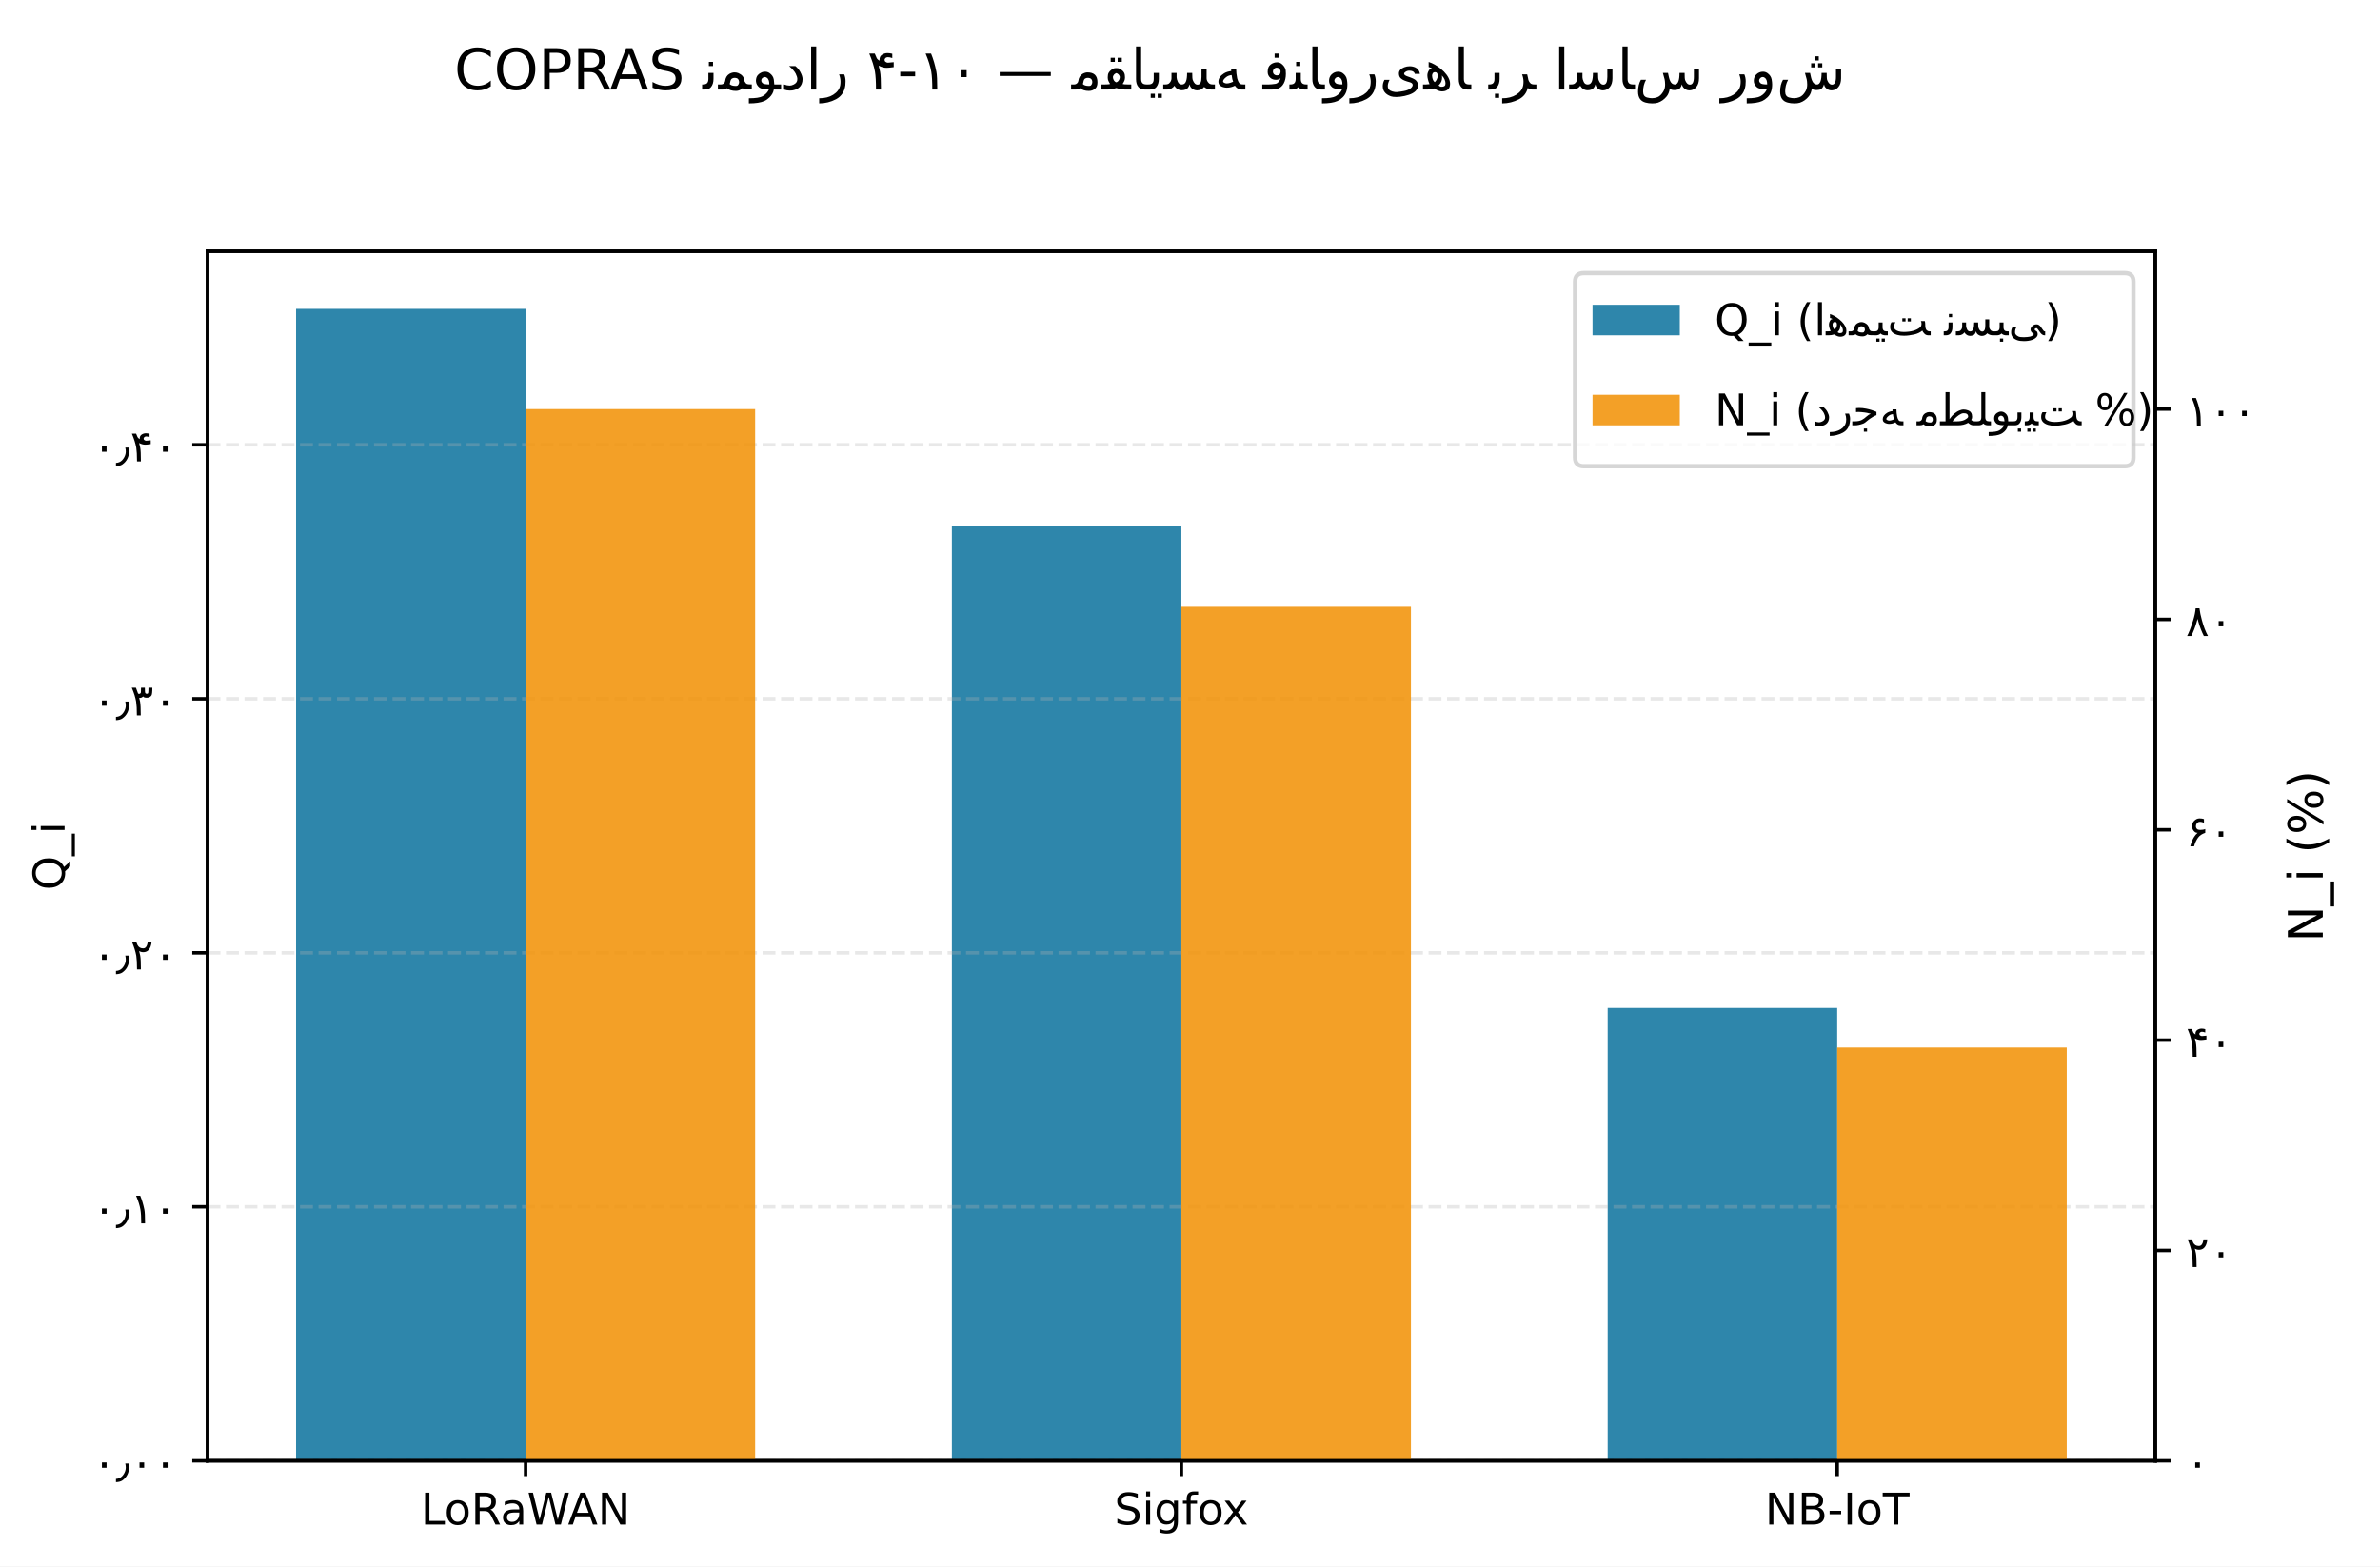
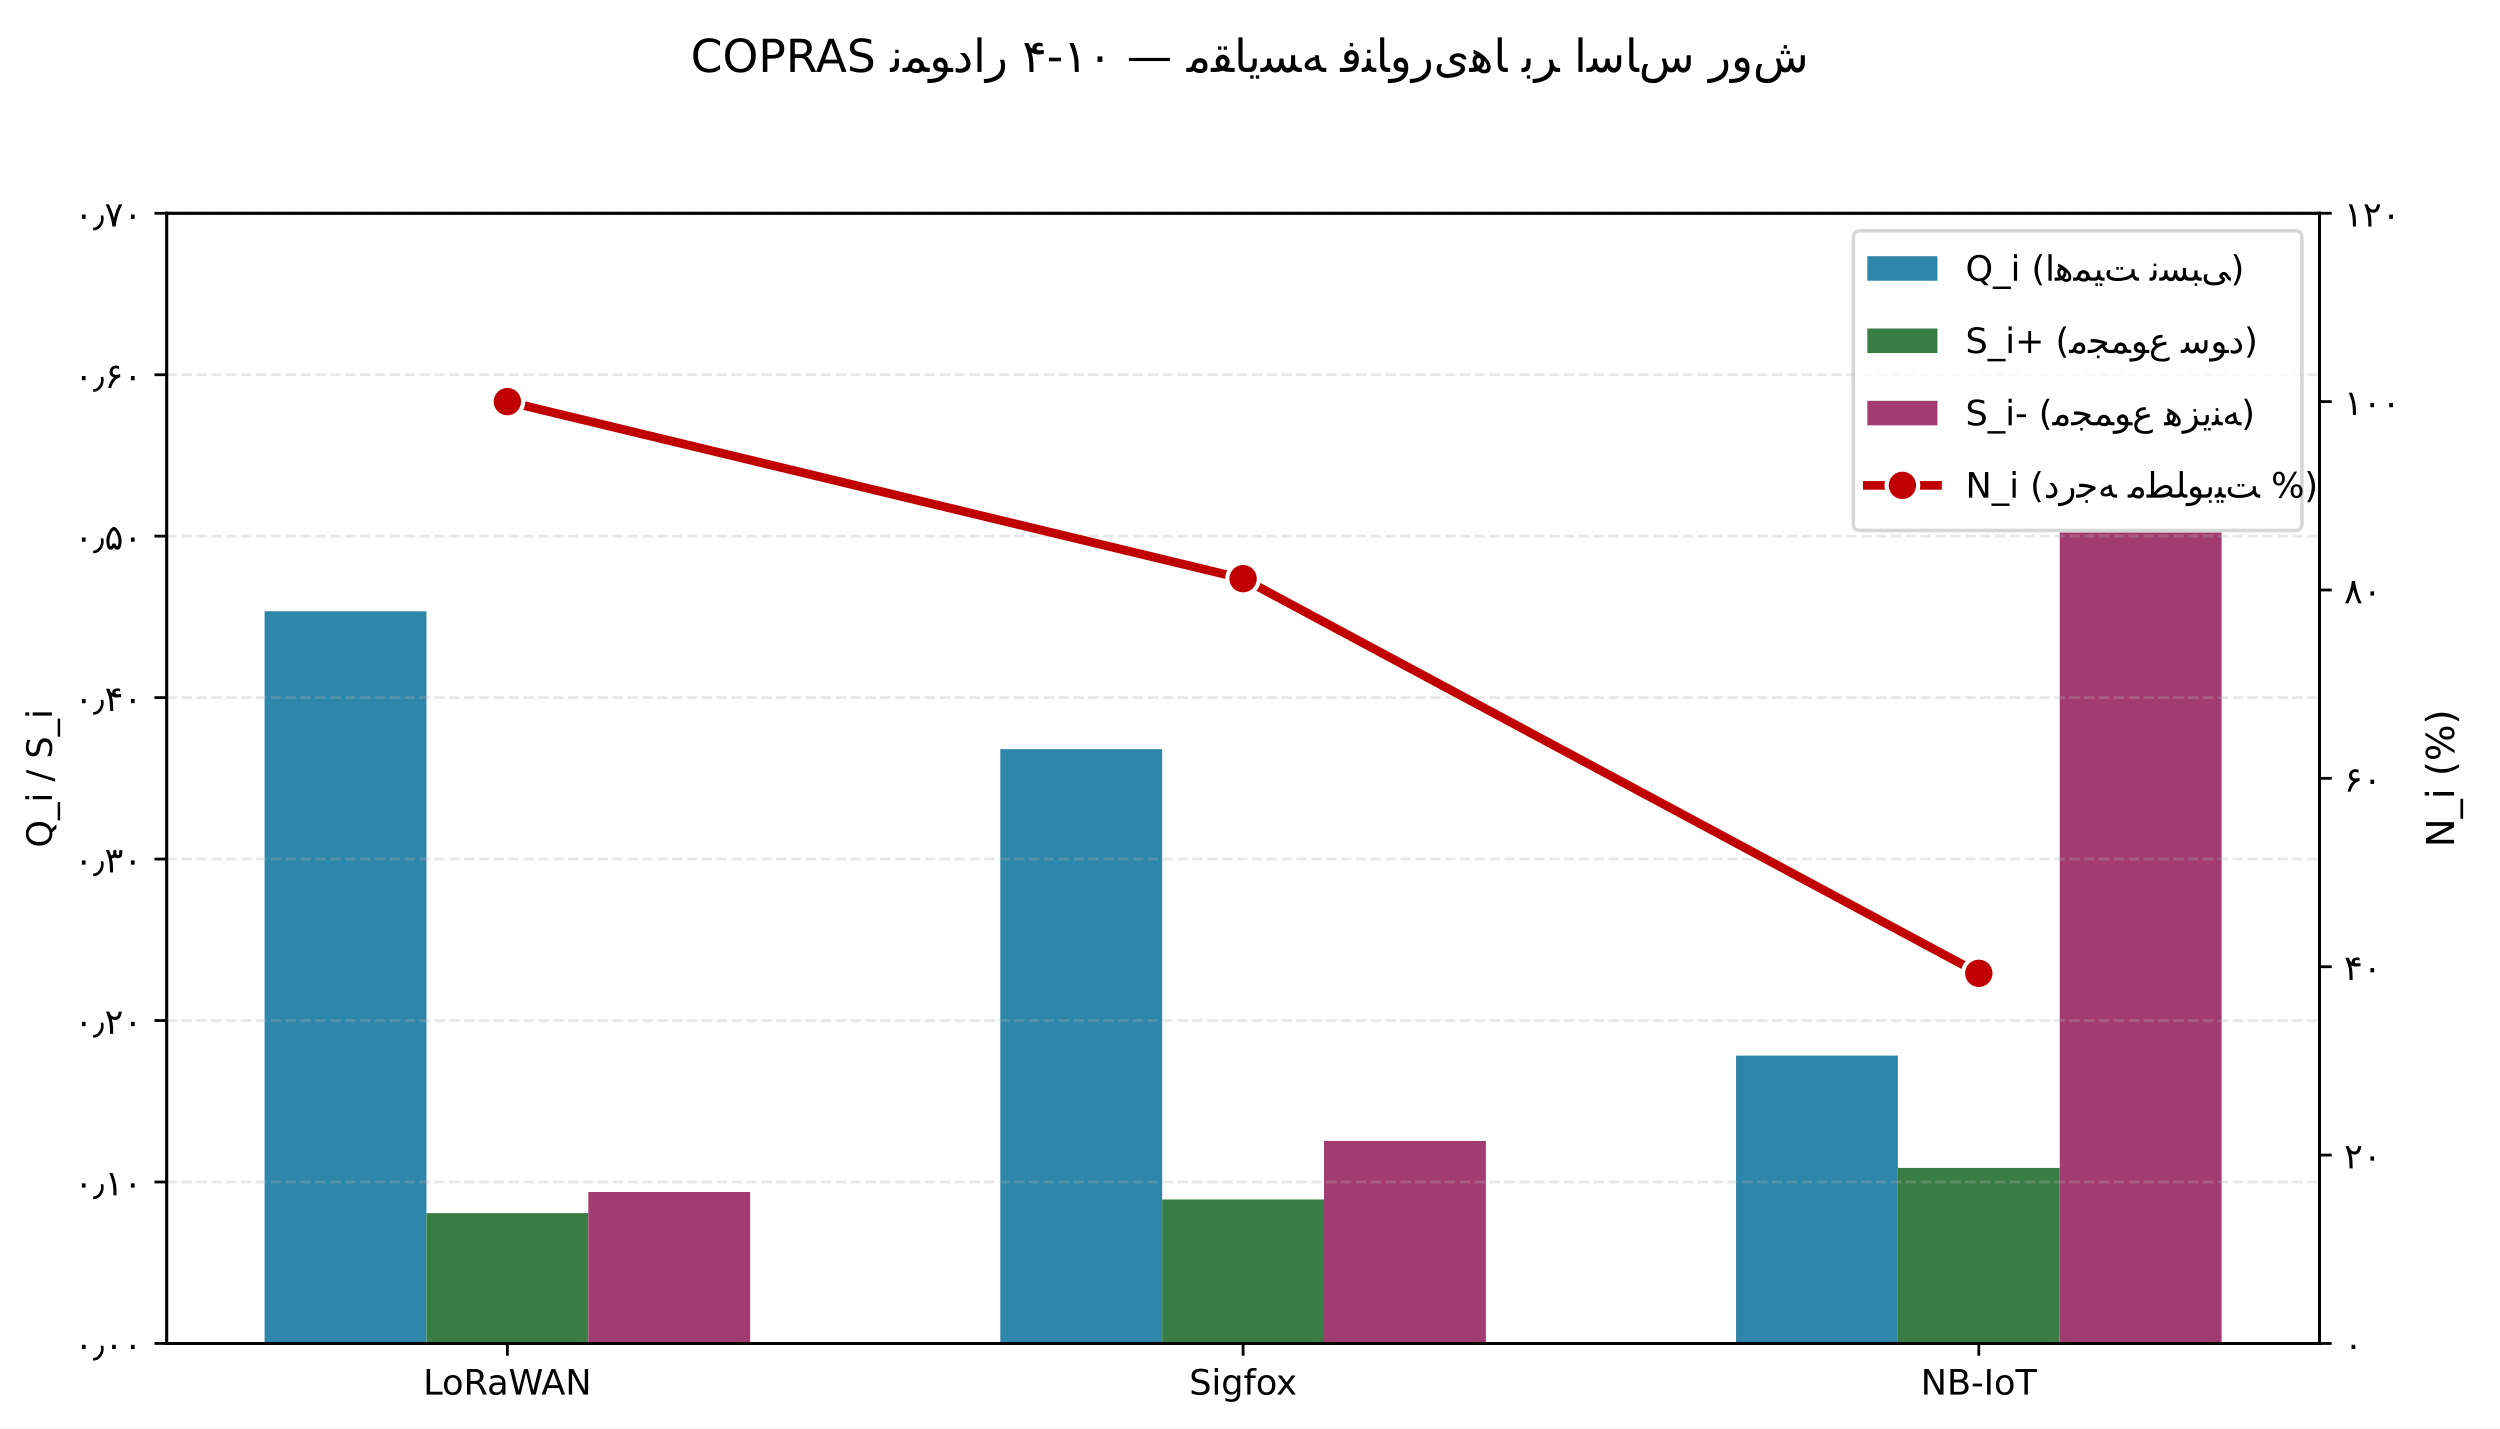
- <svg xmlns="http://www.w3.org/2000/svg" xmlns:xlink="http://www.w3.org/1999/xlink" width="545.466pt" height="359.001pt" viewBox="0 0 545.466 359.001" version="1.1">
+ <svg xmlns="http://www.w3.org/2000/svg" xmlns:xlink="http://www.w3.org/1999/xlink" width="713.157pt" height="407.438pt" viewBox="0 0 713.157 407.438" version="1.1">
  <defs>
    <style type="text/css">*{stroke-linejoin: round; stroke-linecap: butt}</style>
  </defs>
  <g id="figure_1">
    <g id="patch_1">
-       <path d="M 0 359.001  L 545.466 359.001  L 545.466 0  L 0 0  z " style="fill: #ffffff" />
+       <path d="M 0 407.438  L 713.157 407.438  L 713.157 -0  L 0 -0  z " style="fill: #ffffff" />
    </g>
    <g id="axes_1">
      <g id="patch_2">
-         <path d="M 47.563 334.8  L 493.963 334.8  L 493.963 57.6  L 47.563 57.6  z " style="fill: #ffffff" />
+         <path d="M 47.563 383.238  L 661.653 383.238  L 661.653 60.831  L 47.563 60.831  z " style="fill: #ffffff" />
      </g>
      <g id="patch_3">
-         <path d="M 67.854 334.8  L 120.46 334.8  L 120.46 70.8  L 67.854 70.8  z " clip-path="url(#p0ad37ab1f9)" style="fill: #2e86ab" />
+         <path d="M 75.476 383.238  L 121.649 383.238  L 121.649 174.364  L 75.476 174.364  z " clip-path="url(#p170dbb117c)" style="fill: #2e86ab" />
      </g>
      <g id="patch_4">
-         <path d="M 218.157 334.8  L 270.763 334.8  L 270.763 120.515  L 218.157 120.515  z " clip-path="url(#p0ad37ab1f9)" style="fill: #2e86ab" />
+         <path d="M 285.35 383.238  L 331.522 383.238  L 331.522 213.698  L 285.35 213.698  z " clip-path="url(#p170dbb117c)" style="fill: #2e86ab" />
      </g>
      <g id="patch_5">
-         <path d="M 368.46 334.8  L 421.066 334.8  L 421.066 231.005  L 368.46 231.005  z " clip-path="url(#p0ad37ab1f9)" style="fill: #2e86ab" />
+         <path d="M 495.224 383.238  L 541.396 383.238  L 541.396 301.116  L 495.224 301.116  z " clip-path="url(#p170dbb117c)" style="fill: #2e86ab" />
+       </g>
+       <g id="patch_6">
+         <path d="M 121.649 383.238  L 167.821 383.238  L 167.821 346.069  L 121.649 346.069  z " clip-path="url(#p170dbb117c)" style="fill: #3a7d44" />
+       </g>
+       <g id="patch_7">
+         <path d="M 331.522 383.238  L 377.694 383.238  L 377.694 342.154  L 331.522 342.154  z " clip-path="url(#p170dbb117c)" style="fill: #3a7d44" />
+       </g>
+       <g id="patch_8">
+         <path d="M 541.396 383.238  L 587.568 383.238  L 587.568 333.173  L 541.396 333.173  z " clip-path="url(#p170dbb117c)" style="fill: #3a7d44" />
+       </g>
+       <g id="patch_9">
+         <path d="M 167.821 383.238  L 213.993 383.238  L 213.993 340.035  L 167.821 340.035  z " clip-path="url(#p170dbb117c)" style="fill: #a23b72" />
+       </g>
+       <g id="patch_10">
+         <path d="M 377.694 383.238  L 423.867 383.238  L 423.867 325.481  L 377.694 325.481  z " clip-path="url(#p170dbb117c)" style="fill: #a23b72" />
+       </g>
+       <g id="patch_11">
+         <path d="M 587.568 383.238  L 633.74 383.238  L 633.74 151.888  L 587.568 151.888  z " clip-path="url(#p170dbb117c)" style="fill: #a23b72" />
      </g>
      <g id="matplotlib.axis_1">
        <g id="xtick_1">
          <g id="line2d_1">
            <defs>
-               <path id="m6c20ea7bba" d="M 0 0  L 0 3.5  " style="stroke: #000000; stroke-width: 0.8" />
+               <path id="m6ad56175f7" d="M 0 0  L 0 3.5  " style="stroke: #000000; stroke-width: 0.8" />
            </defs>
            <g>
-               <use xlink:href="#m6c20ea7bba" x="120.46" y="334.8" style="stroke: #000000; stroke-width: 0.8" />
+               <use xlink:href="#m6ad56175f7" x="144.735" y="383.238" style="stroke: #000000; stroke-width: 0.8" />
            </g>
          </g>
          <g id="text_1">
-             <text style="font-size: 10px; font-family: 'DejaVu Sans'; text-anchor: middle" x="120.46" y="349.398" transform="rotate(-0 120.4603 349.3977)">LoRaWAN</text>
+             <text style="font-size: 10px; font-family: 'DejaVu Sans'; text-anchor: middle" x="144.735" y="397.835" transform="rotate(-0 144.7348 397.8353)">LoRaWAN</text>
          </g>
        </g>
        <g id="xtick_2">
          <g id="line2d_2">
            <g>
-               <use xlink:href="#m6c20ea7bba" x="270.763" y="334.8" style="stroke: #000000; stroke-width: 0.8" />
+               <use xlink:href="#m6ad56175f7" x="354.608" y="383.238" style="stroke: #000000; stroke-width: 0.8" />
            </g>
          </g>
          <g id="text_2">
-             <text style="font-size: 10px; font-family: 'DejaVu Sans'; text-anchor: middle" x="270.763" y="349.398" transform="rotate(-0 270.7633 349.3984)">Sigfox</text>
+             <text style="font-size: 10px; font-family: 'DejaVu Sans'; text-anchor: middle" x="354.608" y="397.836" transform="rotate(-0 354.6084 397.8361)">Sigfox</text>
          </g>
        </g>
        <g id="xtick_3">
          <g id="line2d_3">
            <g>
-               <use xlink:href="#m6c20ea7bba" x="421.066" y="334.8" style="stroke: #000000; stroke-width: 0.8" />
+               <use xlink:href="#m6ad56175f7" x="564.482" y="383.238" style="stroke: #000000; stroke-width: 0.8" />
            </g>
          </g>
          <g id="text_3">
-             <text style="font-size: 10px; font-family: 'DejaVu Sans'; text-anchor: middle" x="421.066" y="349.398" transform="rotate(-0 421.0663 349.3977)">NB-IoT</text>
+             <text style="font-size: 10px; font-family: 'DejaVu Sans'; text-anchor: middle" x="564.482" y="397.835" transform="rotate(-0 564.482 397.8353)">NB-IoT</text>
          </g>
        </g>
      </g>
      <g id="matplotlib.axis_2">
        <g id="ytick_1">
          <g id="line2d_4">
-             <path d="M 47.563 334.8  L 493.963 334.8  " clip-path="url(#p0ad37ab1f9)" style="fill: none; stroke-dasharray: 2.96,1.28; stroke-dashoffset: 0; stroke: #b0b0b0; stroke-opacity: 0.3; stroke-width: 0.8" />
+             <path d="M 47.563 383.238  L 661.653 383.238  " clip-path="url(#p170dbb117c)" style="fill: none; stroke-dasharray: 2.96,1.28; stroke-dashoffset: 0; stroke: #b0b0b0; stroke-opacity: 0.3; stroke-width: 0.8" />
          </g>
          <g id="line2d_5">
            <defs>
-               <path id="mfb98ba378c" d="M 0 0  L -3.5 0  " style="stroke: #000000; stroke-width: 0.8" />
+               <path id="m6b58e3b398" d="M 0 0  L -3.5 0  " style="stroke: #000000; stroke-width: 0.8" />
            </defs>
            <g>
-               <use xlink:href="#mfb98ba378c" x="47.563" y="334.8" style="stroke: #000000; stroke-width: 0.8" />
+               <use xlink:href="#m6b58e3b398" x="47.563" y="383.238" style="stroke: #000000; stroke-width: 0.8" />
            </g>
          </g>
          <g id="text_4">
-             <text style="font-size: 10px; font-family: 'DejaVu Sans'; text-anchor: end" x="40.563" y="338.599" transform="rotate(-0 40.56328 338.5988)">۰٫۰۰</text>
+             <text style="font-size: 10px; font-family: 'DejaVu Sans'; text-anchor: end" x="40.563" y="387.036" transform="rotate(-0 40.56328 387.0365)">۰٫۰۰</text>
          </g>
        </g>
        <g id="ytick_2">
          <g id="line2d_6">
-             <path d="M 47.563 276.586  L 493.963 276.586  " clip-path="url(#p0ad37ab1f9)" style="fill: none; stroke-dasharray: 2.96,1.28; stroke-dashoffset: 0; stroke: #b0b0b0; stroke-opacity: 0.3; stroke-width: 0.8" />
+             <path d="M 47.563 337.18  L 661.653 337.18  " clip-path="url(#p170dbb117c)" style="fill: none; stroke-dasharray: 2.96,1.28; stroke-dashoffset: 0; stroke: #b0b0b0; stroke-opacity: 0.3; stroke-width: 0.8" />
          </g>
          <g id="line2d_7">
            <g>
-               <use xlink:href="#mfb98ba378c" x="47.563" y="276.586" style="stroke: #000000; stroke-width: 0.8" />
+               <use xlink:href="#m6b58e3b398" x="47.563" y="337.18" style="stroke: #000000; stroke-width: 0.8" />
            </g>
          </g>
          <g id="text_5">
-             <text style="font-size: 10px; font-family: 'DejaVu Sans'; text-anchor: end" x="40.563" y="280.385" transform="rotate(-0 40.56328 280.3849)">۰٫۱۰</text>
+             <text style="font-size: 10px; font-family: 'DejaVu Sans'; text-anchor: end" x="40.563" y="340.978" transform="rotate(-0 40.56328 340.9784)">۰٫۱۰</text>
          </g>
        </g>
        <g id="ytick_3">
          <g id="line2d_8">
-             <path d="M 47.563 218.372  L 493.963 218.372  " clip-path="url(#p0ad37ab1f9)" style="fill: none; stroke-dasharray: 2.96,1.28; stroke-dashoffset: 0; stroke: #b0b0b0; stroke-opacity: 0.3; stroke-width: 0.8" />
+             <path d="M 47.563 291.122  L 661.653 291.122  " clip-path="url(#p170dbb117c)" style="fill: none; stroke-dasharray: 2.96,1.28; stroke-dashoffset: 0; stroke: #b0b0b0; stroke-opacity: 0.3; stroke-width: 0.8" />
          </g>
          <g id="line2d_9">
            <g>
-               <use xlink:href="#mfb98ba378c" x="47.563" y="218.372" style="stroke: #000000; stroke-width: 0.8" />
+               <use xlink:href="#m6b58e3b398" x="47.563" y="291.122" style="stroke: #000000; stroke-width: 0.8" />
            </g>
          </g>
          <g id="text_6">
-             <text style="font-size: 10px; font-family: 'DejaVu Sans'; text-anchor: end" x="40.563" y="222.171" transform="rotate(-0 40.56328 222.171)">۰٫۲۰</text>
+             <text style="font-size: 10px; font-family: 'DejaVu Sans'; text-anchor: end" x="40.563" y="294.92" transform="rotate(-0 40.56328 294.9204)">۰٫۲۰</text>
          </g>
        </g>
        <g id="ytick_4">
          <g id="line2d_10">
-             <path d="M 47.563 160.158  L 493.963 160.158  " clip-path="url(#p0ad37ab1f9)" style="fill: none; stroke-dasharray: 2.96,1.28; stroke-dashoffset: 0; stroke: #b0b0b0; stroke-opacity: 0.3; stroke-width: 0.8" />
+             <path d="M 47.563 245.064  L 661.653 245.064  " clip-path="url(#p170dbb117c)" style="fill: none; stroke-dasharray: 2.96,1.28; stroke-dashoffset: 0; stroke: #b0b0b0; stroke-opacity: 0.3; stroke-width: 0.8" />
          </g>
          <g id="line2d_11">
            <g>
-               <use xlink:href="#mfb98ba378c" x="47.563" y="160.158" style="stroke: #000000; stroke-width: 0.8" />
+               <use xlink:href="#m6b58e3b398" x="47.563" y="245.064" style="stroke: #000000; stroke-width: 0.8" />
            </g>
          </g>
          <g id="text_7">
-             <text style="font-size: 10px; font-family: 'DejaVu Sans'; text-anchor: end" x="40.563" y="163.957" transform="rotate(-0 40.56328 163.9572)">۰٫۳۰</text>
+             <text style="font-size: 10px; font-family: 'DejaVu Sans'; text-anchor: end" x="40.563" y="248.862" transform="rotate(-0 40.56328 248.8623)">۰٫۳۰</text>
          </g>
        </g>
        <g id="ytick_5">
          <g id="line2d_12">
-             <path d="M 47.563 101.944  L 493.963 101.944  " clip-path="url(#p0ad37ab1f9)" style="fill: none; stroke-dasharray: 2.96,1.28; stroke-dashoffset: 0; stroke: #b0b0b0; stroke-opacity: 0.3; stroke-width: 0.8" />
+             <path d="M 47.563 199.005  L 661.653 199.005  " clip-path="url(#p170dbb117c)" style="fill: none; stroke-dasharray: 2.96,1.28; stroke-dashoffset: 0; stroke: #b0b0b0; stroke-opacity: 0.3; stroke-width: 0.8" />
          </g>
          <g id="line2d_13">
            <g>
-               <use xlink:href="#mfb98ba378c" x="47.563" y="101.944" style="stroke: #000000; stroke-width: 0.8" />
+               <use xlink:href="#m6b58e3b398" x="47.563" y="199.005" style="stroke: #000000; stroke-width: 0.8" />
            </g>
          </g>
          <g id="text_8">
-             <text style="font-size: 10px; font-family: 'DejaVu Sans'; text-anchor: end" x="40.563" y="105.743" transform="rotate(-0 40.56328 105.7433)">۰٫۴۰</text>
-           </g>
-         </g>
-         <g id="text_9">
-           <text style="font-size: 10px; font-family: 'DejaVu Sans'; text-anchor: middle" x="14.798" y="196.2" transform="rotate(-90 14.79844 196.2)">Q_i</text>
-         </g>
-       </g>
-       <g id="patch_6">
-         <path d="M 47.563 334.8  L 47.563 57.6  " style="fill: none; stroke: #000000; stroke-width: 0.8; stroke-linejoin: miter; stroke-linecap: square" />
-       </g>
-       <g id="patch_7">
-         <path d="M 493.963 334.8  L 493.963 57.6  " style="fill: none; stroke: #000000; stroke-width: 0.8; stroke-linejoin: miter; stroke-linecap: square" />
-       </g>
-       <g id="patch_8">
-         <path d="M 47.563 334.8  L 493.963 334.8  " style="fill: none; stroke: #000000; stroke-width: 0.8; stroke-linejoin: miter; stroke-linecap: square" />
-       </g>
-       <g id="patch_9">
-         <path d="M 47.563 57.6  L 493.963 57.6  " style="fill: none; stroke: #000000; stroke-width: 0.8; stroke-linejoin: miter; stroke-linecap: square" />
+             <text style="font-size: 10px; font-family: 'DejaVu Sans'; text-anchor: end" x="40.563" y="202.804" transform="rotate(-0 40.56328 202.8043)">۰٫۴۰</text>
+           </g>
+         </g>
+         <g id="ytick_6">
+           <g id="line2d_14">
+             <path d="M 47.563 152.947  L 661.653 152.947  " clip-path="url(#p170dbb117c)" style="fill: none; stroke-dasharray: 2.96,1.28; stroke-dashoffset: 0; stroke: #b0b0b0; stroke-opacity: 0.3; stroke-width: 0.8" />
+           </g>
+           <g id="line2d_15">
+             <g>
+               <use xlink:href="#m6b58e3b398" x="47.563" y="152.947" style="stroke: #000000; stroke-width: 0.8" />
+             </g>
+           </g>
+           <g id="text_9">
+             <text style="font-size: 10px; font-family: 'DejaVu Sans'; text-anchor: end" x="40.563" y="156.746" transform="rotate(-0 40.56328 156.7463)">۰٫۵۰</text>
+           </g>
+         </g>
+         <g id="ytick_7">
+           <g id="line2d_16">
+             <path d="M 47.563 106.889  L 661.653 106.889  " clip-path="url(#p170dbb117c)" style="fill: none; stroke-dasharray: 2.96,1.28; stroke-dashoffset: 0; stroke: #b0b0b0; stroke-opacity: 0.3; stroke-width: 0.8" />
+           </g>
+           <g id="line2d_17">
+             <g>
+               <use xlink:href="#m6b58e3b398" x="47.563" y="106.889" style="stroke: #000000; stroke-width: 0.8" />
+             </g>
+           </g>
+           <g id="text_10">
+             <text style="font-size: 10px; font-family: 'DejaVu Sans'; text-anchor: end" x="40.563" y="110.688" transform="rotate(-0 40.56328 110.6882)">۰٫۶۰</text>
+           </g>
+         </g>
+         <g id="ytick_8">
+           <g id="line2d_18">
+             <path d="M 47.563 60.831  L 661.653 60.831  " clip-path="url(#p170dbb117c)" style="fill: none; stroke-dasharray: 2.96,1.28; stroke-dashoffset: 0; stroke: #b0b0b0; stroke-opacity: 0.3; stroke-width: 0.8" />
+           </g>
+           <g id="line2d_19">
+             <g>
+               <use xlink:href="#m6b58e3b398" x="47.563" y="60.831" style="stroke: #000000; stroke-width: 0.8" />
+             </g>
+           </g>
+           <g id="text_11">
+             <text style="font-size: 10px; font-family: 'DejaVu Sans'; text-anchor: end" x="40.563" y="64.63" transform="rotate(-0 40.56328 64.63016)">۰٫۷۰</text>
+           </g>
+         </g>
+         <g id="text_12">
+           <text style="font-size: 10px; font-family: 'DejaVu Sans'; text-anchor: middle" x="14.798" y="222.034" transform="rotate(-90 14.79844 222.0345)">Q_i / S_i</text>
+         </g>
+       </g>
+       <g id="patch_12">
+         <path d="M 47.563 383.238  L 47.563 60.831  " style="fill: none; stroke: #000000; stroke-width: 0.8; stroke-linejoin: miter; stroke-linecap: square" />
+       </g>
+       <g id="patch_13">
+         <path d="M 661.653 383.238  L 661.653 60.831  " style="fill: none; stroke: #000000; stroke-width: 0.8; stroke-linejoin: miter; stroke-linecap: square" />
+       </g>
+       <g id="patch_14">
+         <path d="M 47.563 383.238  L 661.653 383.238  " style="fill: none; stroke: #000000; stroke-width: 0.8; stroke-linejoin: miter; stroke-linecap: square" />
+       </g>
+       <g id="patch_15">
+         <path d="M 47.563 60.831  L 661.653 60.831  " style="fill: none; stroke: #000000; stroke-width: 0.8; stroke-linejoin: miter; stroke-linecap: square" />
      </g>
      <g id="legend_1">
-         <g id="patch_10">
-           <path d="M 362.991 106.85  L 486.963 106.85  Q 488.963 106.85 488.963 104.85  L 488.963 64.6  Q 488.963 62.6 486.963 62.6  L 362.991 62.6  Q 360.991 62.6 360.991 64.6  L 360.991 104.85  Q 360.991 106.85 362.991 106.85  z " style="fill: #ffffff; opacity: 0.8; stroke: #cccccc; stroke-linejoin: miter" />
-         </g>
-         <g id="patch_11">
-           <path d="M 364.991 76.854  L 384.991 76.854  L 384.991 69.854  L 364.991 69.854  z " style="fill: #2e86ab" />
-         </g>
-         <g id="text_10">
-           <text style="font-size: 10px; font-family: 'DejaVu Sans', 'Bitstream Vera Sans', 'Computer Modern Sans Serif', 'Lucida Grande', 'Verdana', 'Geneva', 'Lucid', 'Arial', 'Helvetica', 'Avant Garde', sans-serif; text-anchor: start" x="392.991" y="76.854" transform="rotate(-0 392.9914 76.85391)">Q_i (ﯽﺒﺴﻧ ﺖﯿﻤﻫﺍ)</text>
-         </g>
-         <g id="patch_12">
-           <path d="M 364.991 97.479  L 384.991 97.479  L 384.991 90.479  L 364.991 90.479  z " style="fill: #f18f01; opacity: 0.85" />
-         </g>
-         <g id="text_11">
-           <text style="font-size: 10px; font-family: 'DejaVu Sans', 'Bitstream Vera Sans', 'Computer Modern Sans Serif', 'Lucida Grande', 'Verdana', 'Geneva', 'Lucid', 'Arial', 'Helvetica', 'Avant Garde', sans-serif; text-anchor: start" x="392.991" y="97.479" transform="rotate(-0 392.9914 97.47891)">N_i (ﺖﯿﺑﻮﻠﻄﻣ ﻪﺟﺭﺩ %)</text>
+         <g id="patch_16">
+           <path d="M 530.682 151.331  L 654.653 151.331  Q 656.653 151.331 656.653 149.331  L 656.653 67.831  Q 656.653 65.831 654.653 65.831  L 530.682 65.831  Q 528.682 65.831 528.682 67.831  L 528.682 149.331  Q 528.682 151.331 530.682 151.331  z " style="fill: #ffffff; opacity: 0.8; stroke: #cccccc; stroke-linejoin: miter" />
+         </g>
+         <g id="patch_17">
+           <path d="M 532.682 80.085  L 552.682 80.085  L 552.682 73.085  L 532.682 73.085  z " style="fill: #2e86ab" />
+         </g>
+         <g id="text_13">
+           <text style="font-size: 10px; font-family: 'DejaVu Sans', 'Bitstream Vera Sans', 'Computer Modern Sans Serif', 'Lucida Grande', 'Verdana', 'Geneva', 'Lucid', 'Arial', 'Helvetica', 'Avant Garde', sans-serif; text-anchor: start" x="560.682" y="80.085" transform="rotate(-0 560.6816 80.08523)">Q_i (ﯽﺒﺴﻧ ﺖﯿﻤﻫﺍ)</text>
+         </g>
+         <g id="patch_18">
+           <path d="M 532.682 100.71  L 552.682 100.71  L 552.682 93.71  L 532.682 93.71  z " style="fill: #3a7d44" />
+         </g>
+         <g id="text_14">
+           <text style="font-size: 10px; font-family: 'DejaVu Sans', 'Bitstream Vera Sans', 'Computer Modern Sans Serif', 'Lucida Grande', 'Verdana', 'Geneva', 'Lucid', 'Arial', 'Helvetica', 'Avant Garde', sans-serif; text-anchor: start" x="560.682" y="100.71" transform="rotate(-0 560.6816 100.7102)">S_i+ (ﺩﻮﺳ ﻉﻮﻤﺠﻣ)</text>
+         </g>
+         <g id="patch_19">
+           <path d="M 532.682 121.335  L 552.682 121.335  L 552.682 114.335  L 532.682 114.335  z " style="fill: #a23b72" />
+         </g>
+         <g id="text_15">
+           <text style="font-size: 10px; font-family: 'DejaVu Sans', 'Bitstream Vera Sans', 'Computer Modern Sans Serif', 'Lucida Grande', 'Verdana', 'Geneva', 'Lucid', 'Arial', 'Helvetica', 'Avant Garde', sans-serif; text-anchor: start" x="560.682" y="121.335" transform="rotate(-0 560.6816 121.3352)">S_i- (ﻪﻨﯾﺰﻫ ﻉﻮﻤﺠﻣ)</text>
+         </g>
+         <g id="line2d_20">
+           <path d="M 532.682 138.46  L 542.682 138.46  L 552.682 138.46  " style="fill: none; stroke: #c00000; stroke-width: 2.5; stroke-linecap: square" />
+           <defs>
+             <path id="m52097dcf66" d="M 0 4.5  C 1.193 4.5 2.338 4.026 3.182 3.182  C 4.026 2.338 4.5 1.193 4.5 0  C 4.5 -1.193 4.026 -2.338 3.182 -3.182  C 2.338 -4.026 1.193 -4.5 0 -4.5  C -1.193 -4.5 -2.338 -4.026 -3.182 -3.182  C -4.026 -2.338 -4.5 -1.193 -4.5 0  C -4.5 1.193 -4.026 2.338 -3.182 3.182  C -2.338 4.026 -1.193 4.5 0 4.5  z " style="stroke: #ffffff; stroke-width: 1.2" />
+           </defs>
+           <g>
+             <use xlink:href="#m52097dcf66" x="542.682" y="138.46" style="fill: #c00000; stroke: #ffffff; stroke-width: 1.2" />
+           </g>
+         </g>
+         <g id="text_16">
+           <text style="font-size: 10px; font-family: 'DejaVu Sans', 'Bitstream Vera Sans', 'Computer Modern Sans Serif', 'Lucida Grande', 'Verdana', 'Geneva', 'Lucid', 'Arial', 'Helvetica', 'Avant Garde', sans-serif; text-anchor: start" x="560.682" y="141.96" transform="rotate(-0 560.6816 141.9602)">N_i (ﺖﯿﺑﻮﻠﻄﻣ ﻪﺟﺭﺩ %)</text>
        </g>
      </g>
    </g>
    <g id="axes_2">
-       <g id="patch_13">
-         <path d="M 120.46 334.8  L 173.066 334.8  L 173.066 93.757  L 120.46 93.757  z " clip-path="url(#p0ad37ab1f9)" style="fill: #f18f01; opacity: 0.85" />
-       </g>
-       <g id="patch_14">
-         <path d="M 270.763 334.8  L 323.369 334.8  L 323.369 139.073  L 270.763 139.073  z " clip-path="url(#p0ad37ab1f9)" style="fill: #f18f01; opacity: 0.85" />
-       </g>
-       <g id="patch_15">
-         <path d="M 421.066 334.8  L 473.672 334.8  L 473.672 240.07  L 421.066 240.07  z " clip-path="url(#p0ad37ab1f9)" style="fill: #f18f01; opacity: 0.85" />
-       </g>
      <g id="matplotlib.axis_3">
-         <g id="ytick_6">
-           <g id="line2d_14">
+         <g id="ytick_9">
+           <g id="line2d_21">
            <defs>
-               <path id="m4bc37f932e" d="M 0 0  L 3.5 0  " style="stroke: #000000; stroke-width: 0.8" />
+               <path id="mc5596b8e0f" d="M 0 0  L 3.5 0  " style="stroke: #000000; stroke-width: 0.8" />
            </defs>
            <g>
-               <use xlink:href="#m4bc37f932e" x="493.963" y="334.8" style="stroke: #000000; stroke-width: 0.8" />
-             </g>
-           </g>
-           <g id="text_12">
-             <text style="font-size: 10px; font-family: 'DejaVu Sans'; text-anchor: start" x="500.963" y="338.599" transform="rotate(-0 500.9633 338.5988)">۰</text>
-           </g>
-         </g>
-         <g id="ytick_7">
-           <g id="line2d_15">
-             <g>
-               <use xlink:href="#m4bc37f932e" x="493.963" y="286.591" style="stroke: #000000; stroke-width: 0.8" />
-             </g>
-           </g>
-           <g id="text_13">
-             <text style="font-size: 10px; font-family: 'DejaVu Sans'; text-anchor: start" x="500.963" y="290.39" transform="rotate(-0 500.9633 290.3901)">۲۰</text>
-           </g>
-         </g>
-         <g id="ytick_8">
-           <g id="line2d_16">
-             <g>
-               <use xlink:href="#m4bc37f932e" x="493.963" y="238.383" style="stroke: #000000; stroke-width: 0.8" />
-             </g>
-           </g>
-           <g id="text_14">
-             <text style="font-size: 10px; font-family: 'DejaVu Sans'; text-anchor: start" x="500.963" y="242.181" transform="rotate(-0 500.9633 242.1814)">۴۰</text>
-           </g>
-         </g>
-         <g id="ytick_9">
-           <g id="line2d_17">
-             <g>
-               <use xlink:href="#m4bc37f932e" x="493.963" y="190.174" style="stroke: #000000; stroke-width: 0.8" />
-             </g>
-           </g>
-           <g id="text_15">
-             <text style="font-size: 10px; font-family: 'DejaVu Sans'; text-anchor: start" x="500.963" y="193.973" transform="rotate(-0 500.9633 193.9727)">۶۰</text>
+               <use xlink:href="#mc5596b8e0f" x="661.653" y="383.238" style="stroke: #000000; stroke-width: 0.8" />
+             </g>
+           </g>
+           <g id="text_17">
+             <text style="font-size: 10px; font-family: 'DejaVu Sans'; text-anchor: start" x="668.653" y="387.036" transform="rotate(-0 668.6534 387.0365)">۰</text>
          </g>
        </g>
        <g id="ytick_10">
-           <g id="line2d_18">
-             <g>
-               <use xlink:href="#m4bc37f932e" x="493.963" y="141.965" style="stroke: #000000; stroke-width: 0.8" />
-             </g>
-           </g>
-           <g id="text_16">
-             <text style="font-size: 10px; font-family: 'DejaVu Sans'; text-anchor: start" x="500.963" y="145.764" transform="rotate(-0 500.9633 145.764)">۸۰</text>
+           <g id="line2d_22">
+             <g>
+               <use xlink:href="#mc5596b8e0f" x="661.653" y="329.503" style="stroke: #000000; stroke-width: 0.8" />
+             </g>
+           </g>
+           <g id="text_18">
+             <text style="font-size: 10px; font-family: 'DejaVu Sans'; text-anchor: start" x="668.653" y="333.302" transform="rotate(-0 668.6534 333.3021)">۲۰</text>
          </g>
        </g>
        <g id="ytick_11">
-           <g id="line2d_19">
-             <g>
-               <use xlink:href="#m4bc37f932e" x="493.963" y="93.757" style="stroke: #000000; stroke-width: 0.8" />
-             </g>
-           </g>
-           <g id="text_17">
-             <text style="font-size: 10px; font-family: 'DejaVu Sans'; text-anchor: start" x="500.963" y="97.555" transform="rotate(-0 500.9633 97.55535)">۱۰۰</text>
-           </g>
-         </g>
-         <g id="text_18">
-           <text style="font-size: 11px; font-family: 'DejaVu Sans', 'Bitstream Vera Sans', 'Computer Modern Sans Serif', 'Lucida Grande', 'Verdana', 'Geneva', 'Lucid', 'Arial', 'Helvetica', 'Avant Garde', sans-serif; text-anchor: middle" x="532.358" y="196.2" transform="rotate(-90 532.3582 196.2)">N_i (%)</text>
-         </g>
-       </g>
-       <g id="patch_16">
-         <path d="M 47.563 334.8  L 47.563 57.6  " style="fill: none; stroke: #000000; stroke-width: 0.8; stroke-linejoin: miter; stroke-linecap: square" />
-       </g>
-       <g id="patch_17">
-         <path d="M 493.963 334.8  L 493.963 57.6  " style="fill: none; stroke: #000000; stroke-width: 0.8; stroke-linejoin: miter; stroke-linecap: square" />
-       </g>
-       <g id="patch_18">
-         <path d="M 47.563 334.8  L 493.963 334.8  " style="fill: none; stroke: #000000; stroke-width: 0.8; stroke-linejoin: miter; stroke-linecap: square" />
-       </g>
-       <g id="patch_19">
-         <path d="M 47.563 57.6  L 493.963 57.6  " style="fill: none; stroke: #000000; stroke-width: 0.8; stroke-linejoin: miter; stroke-linecap: square" />
+           <g id="line2d_23">
+             <g>
+               <use xlink:href="#mc5596b8e0f" x="661.653" y="275.769" style="stroke: #000000; stroke-width: 0.8" />
+             </g>
+           </g>
+           <g id="text_19">
+             <text style="font-size: 10px; font-family: 'DejaVu Sans'; text-anchor: start" x="668.653" y="279.568" transform="rotate(-0 668.6534 279.5677)">۴۰</text>
+           </g>
+         </g>
+         <g id="ytick_12">
+           <g id="line2d_24">
+             <g>
+               <use xlink:href="#mc5596b8e0f" x="661.653" y="222.034" style="stroke: #000000; stroke-width: 0.8" />
+             </g>
+           </g>
+           <g id="text_20">
+             <text style="font-size: 10px; font-family: 'DejaVu Sans'; text-anchor: start" x="668.653" y="225.833" transform="rotate(-0 668.6534 225.8333)">۶۰</text>
+           </g>
+         </g>
+         <g id="ytick_13">
+           <g id="line2d_25">
+             <g>
+               <use xlink:href="#mc5596b8e0f" x="661.653" y="168.3" style="stroke: #000000; stroke-width: 0.8" />
+             </g>
+           </g>
+           <g id="text_21">
+             <text style="font-size: 10px; font-family: 'DejaVu Sans'; text-anchor: start" x="668.653" y="172.099" transform="rotate(-0 668.6534 172.0989)">۸۰</text>
+           </g>
+         </g>
+         <g id="ytick_14">
+           <g id="line2d_26">
+             <g>
+               <use xlink:href="#mc5596b8e0f" x="661.653" y="114.566" style="stroke: #000000; stroke-width: 0.8" />
+             </g>
+           </g>
+           <g id="text_22">
+             <text style="font-size: 10px; font-family: 'DejaVu Sans'; text-anchor: start" x="668.653" y="118.365" transform="rotate(-0 668.6534 118.3645)">۱۰۰</text>
+           </g>
+         </g>
+         <g id="ytick_15">
+           <g id="line2d_27">
+             <g>
+               <use xlink:href="#mc5596b8e0f" x="661.653" y="60.831" style="stroke: #000000; stroke-width: 0.8" />
+             </g>
+           </g>
+           <g id="text_23">
+             <text style="font-size: 10px; font-family: 'DejaVu Sans'; text-anchor: start" x="668.653" y="64.63" transform="rotate(-0 668.6534 64.63016)">۱۲۰</text>
+           </g>
+         </g>
+         <g id="text_24">
+           <text style="font-size: 11px; font-family: 'DejaVu Sans', 'Bitstream Vera Sans', 'Computer Modern Sans Serif', 'Lucida Grande', 'Verdana', 'Geneva', 'Lucid', 'Arial', 'Helvetica', 'Avant Garde', sans-serif; text-anchor: middle" x="700.048" y="222.034" transform="rotate(-90 700.0484 222.0345)">N_i (%)</text>
+         </g>
+       </g>
+       <g id="patch_20">
+         <path d="M 47.563 383.238  L 47.563 60.831  " style="fill: none; stroke: #000000; stroke-width: 0.8; stroke-linejoin: miter; stroke-linecap: square" />
+       </g>
+       <g id="patch_21">
+         <path d="M 661.653 383.238  L 661.653 60.831  " style="fill: none; stroke: #000000; stroke-width: 0.8; stroke-linejoin: miter; stroke-linecap: square" />
+       </g>
+       <g id="patch_22">
+         <path d="M 47.563 383.238  L 661.653 383.238  " style="fill: none; stroke: #000000; stroke-width: 0.8; stroke-linejoin: miter; stroke-linecap: square" />
+       </g>
+       <g id="patch_23">
+         <path d="M 47.563 60.831  L 661.653 60.831  " style="fill: none; stroke: #000000; stroke-width: 0.8; stroke-linejoin: miter; stroke-linecap: square" />
+       </g>
+       <g id="line2d_28">
+         <path d="M 144.735 114.566  L 354.608 165.076  L 564.482 277.65  " clip-path="url(#p170dbb117c)" style="fill: none; stroke: #c00000; stroke-width: 2.5; stroke-linecap: square" />
+         <g clip-path="url(#p170dbb117c)">
+           <use xlink:href="#m52097dcf66" x="144.735" y="114.566" style="fill: #c00000; stroke: #ffffff; stroke-width: 1.2" />
+           <use xlink:href="#m52097dcf66" x="354.608" y="165.076" style="fill: #c00000; stroke: #ffffff; stroke-width: 1.2" />
+           <use xlink:href="#m52097dcf66" x="564.482" y="277.65" style="fill: #c00000; stroke: #ffffff; stroke-width: 1.2" />
+         </g>
      </g>
    </g>
-     <g id="text_19">
-       <text style="font-size: 13px; font-family: 'DejaVu Sans', 'Bitstream Vera Sans', 'Computer Modern Sans Serif', 'Lucida Grande', 'Verdana', 'Geneva', 'Lucid', 'Arial', 'Helvetica', 'Avant Garde', sans-serif; text-anchor: middle" x="263.563" y="20.53" transform="rotate(-0 263.5633 20.53008)">COPRAS ﺵﻭﺭ ﺱﺎﺳﺍ ﺮﺑ ﺎﻫﯼﺭﻭﺎﻨﻓ ﻪﺴﯾﺎﻘﻣ — ۱۰-۴ ﺭﺍﺩﻮﻤﻧ</text>
+     <g id="text_25">
+       <text style="font-size: 13px; font-family: 'DejaVu Sans', 'Bitstream Vera Sans', 'Computer Modern Sans Serif', 'Lucida Grande', 'Verdana', 'Geneva', 'Lucid', 'Arial', 'Helvetica', 'Avant Garde', sans-serif; text-anchor: middle" x="356.481" y="20.53" transform="rotate(-0 356.4809 20.53008)">COPRAS ﺵﻭﺭ ﺱﺎﺳﺍ ﺮﺑ ﺎﻫﯼﺭﻭﺎﻨﻓ ﻪﺴﯾﺎﻘﻣ — ۱۰-۴ ﺭﺍﺩﻮﻤﻧ</text>
    </g>
  </g>
  <defs>
-     <clipPath id="p0ad37ab1f9">
-       <rect x="47.563" y="57.6" width="446.4" height="277.2" />
+     <clipPath id="p170dbb117c">
+       <rect x="47.563" y="60.831" width="614.09" height="322.406" />
    </clipPath>
  </defs>
</svg>
